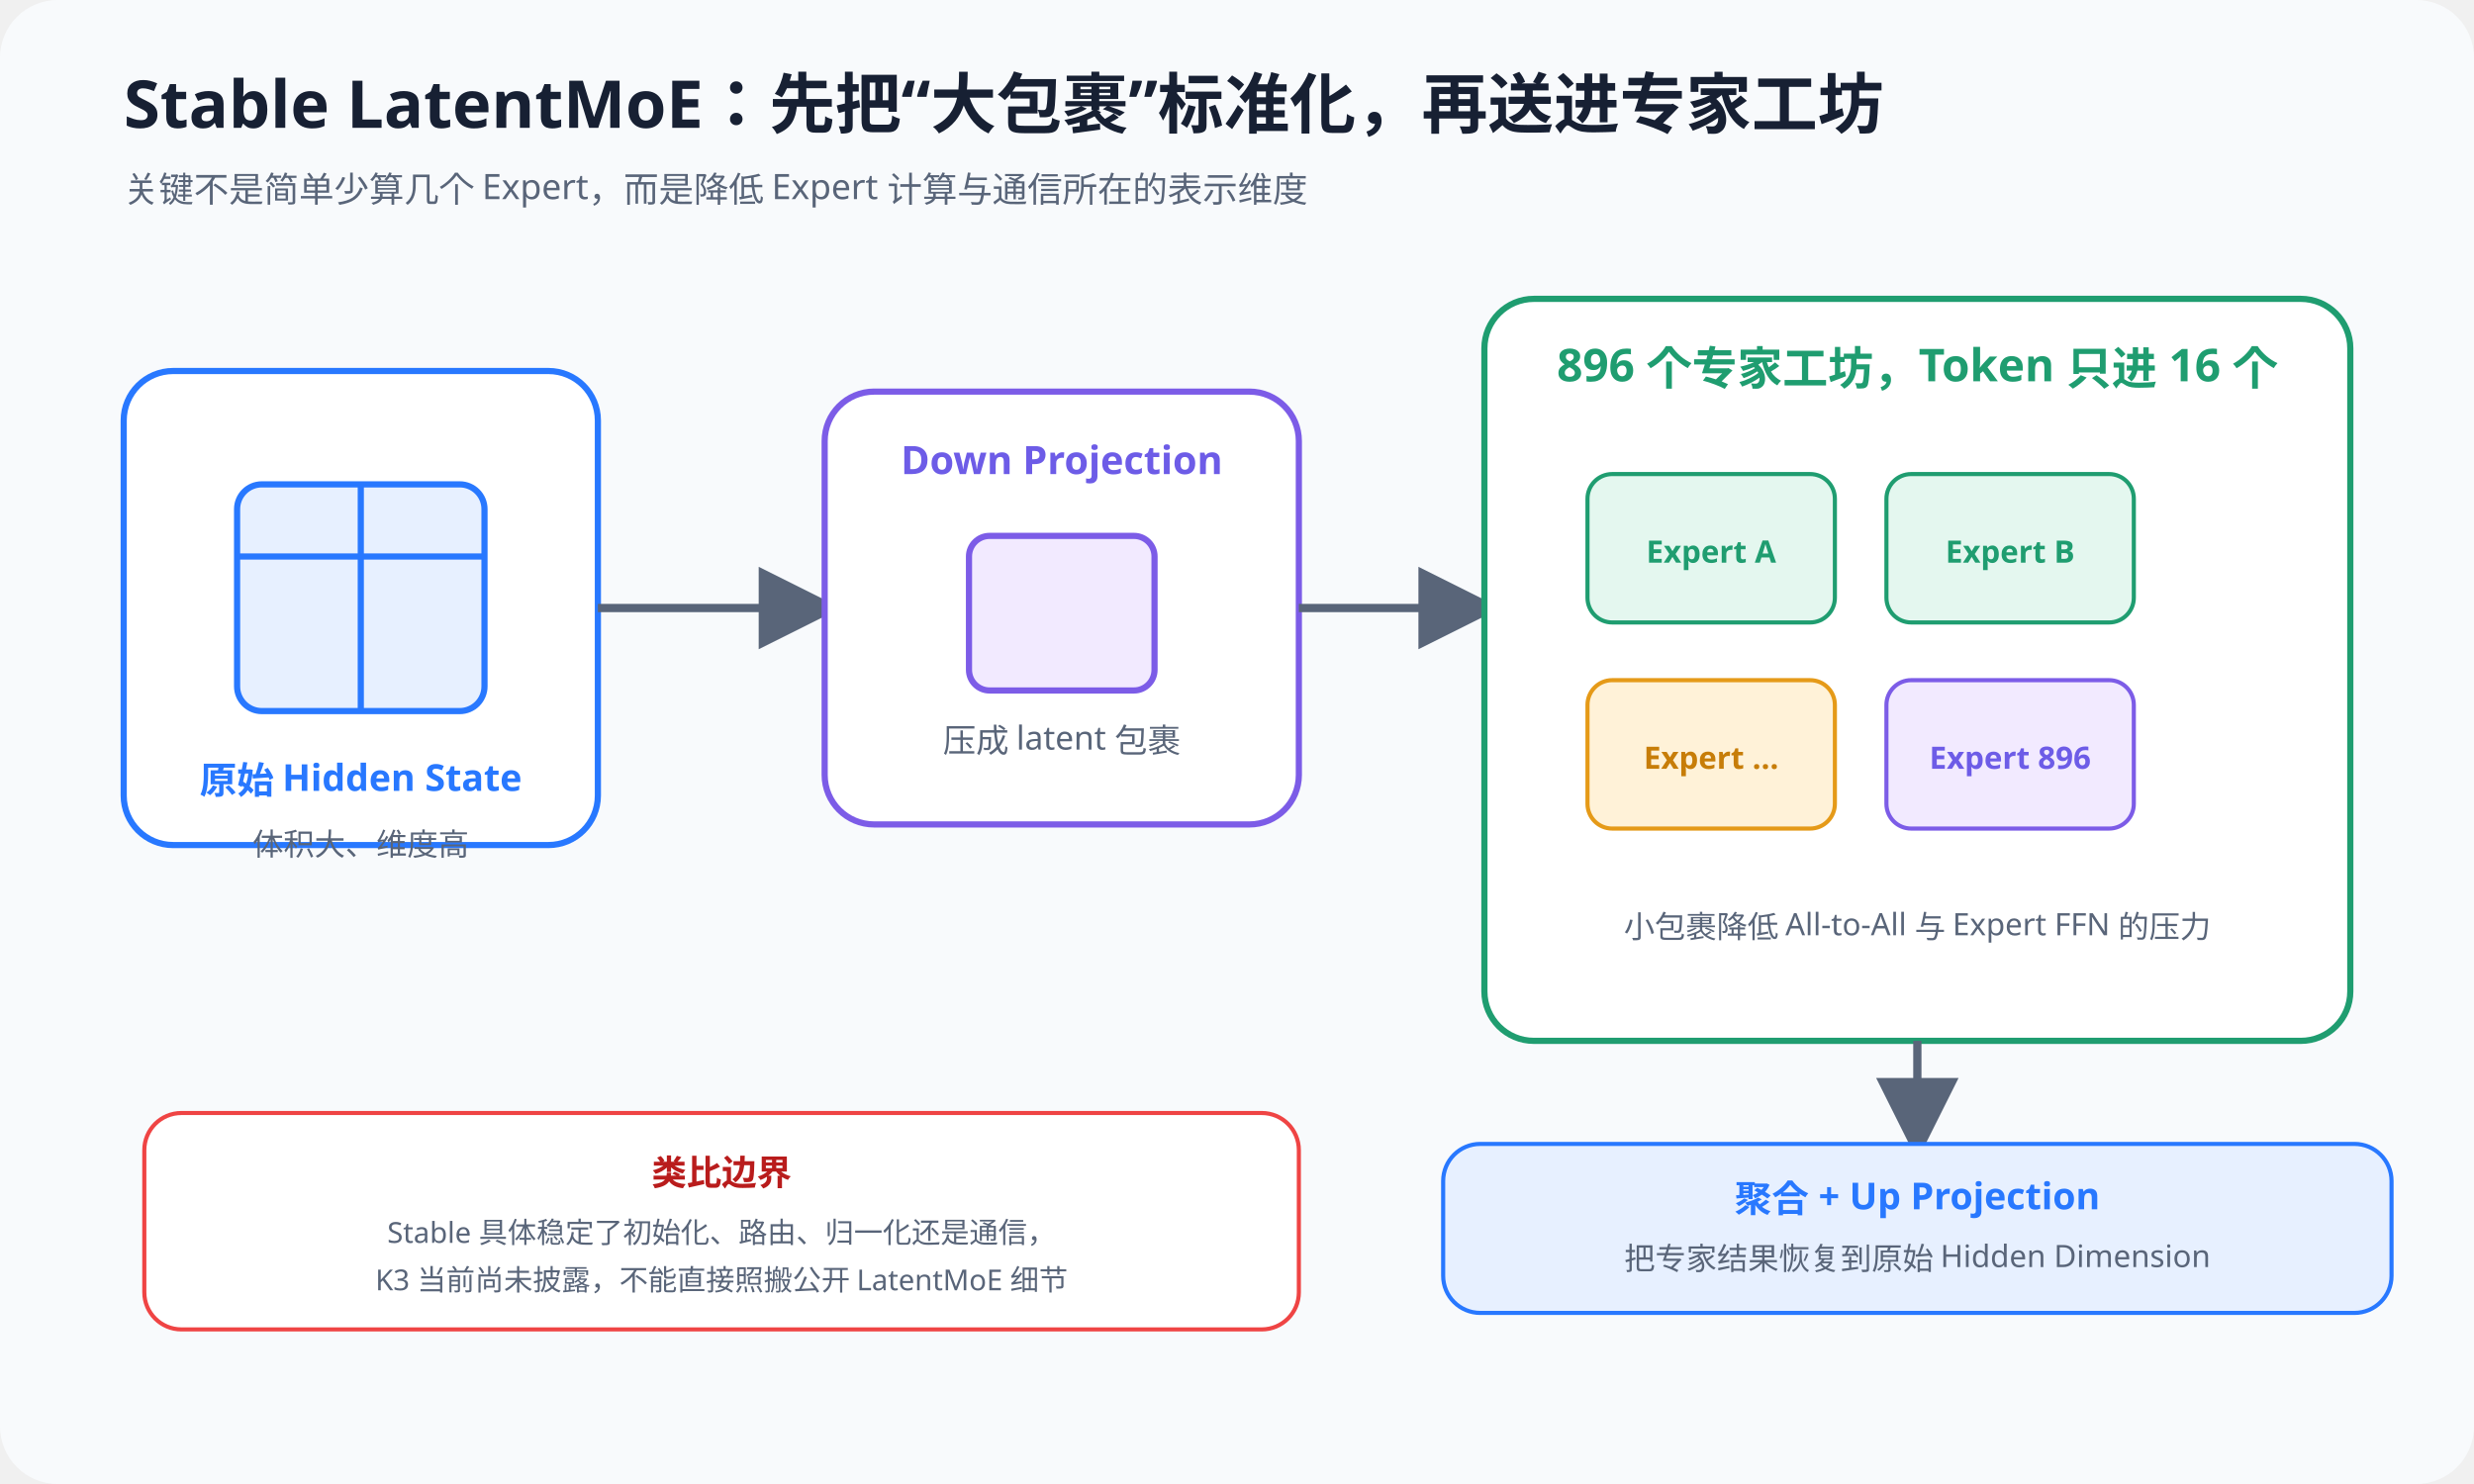
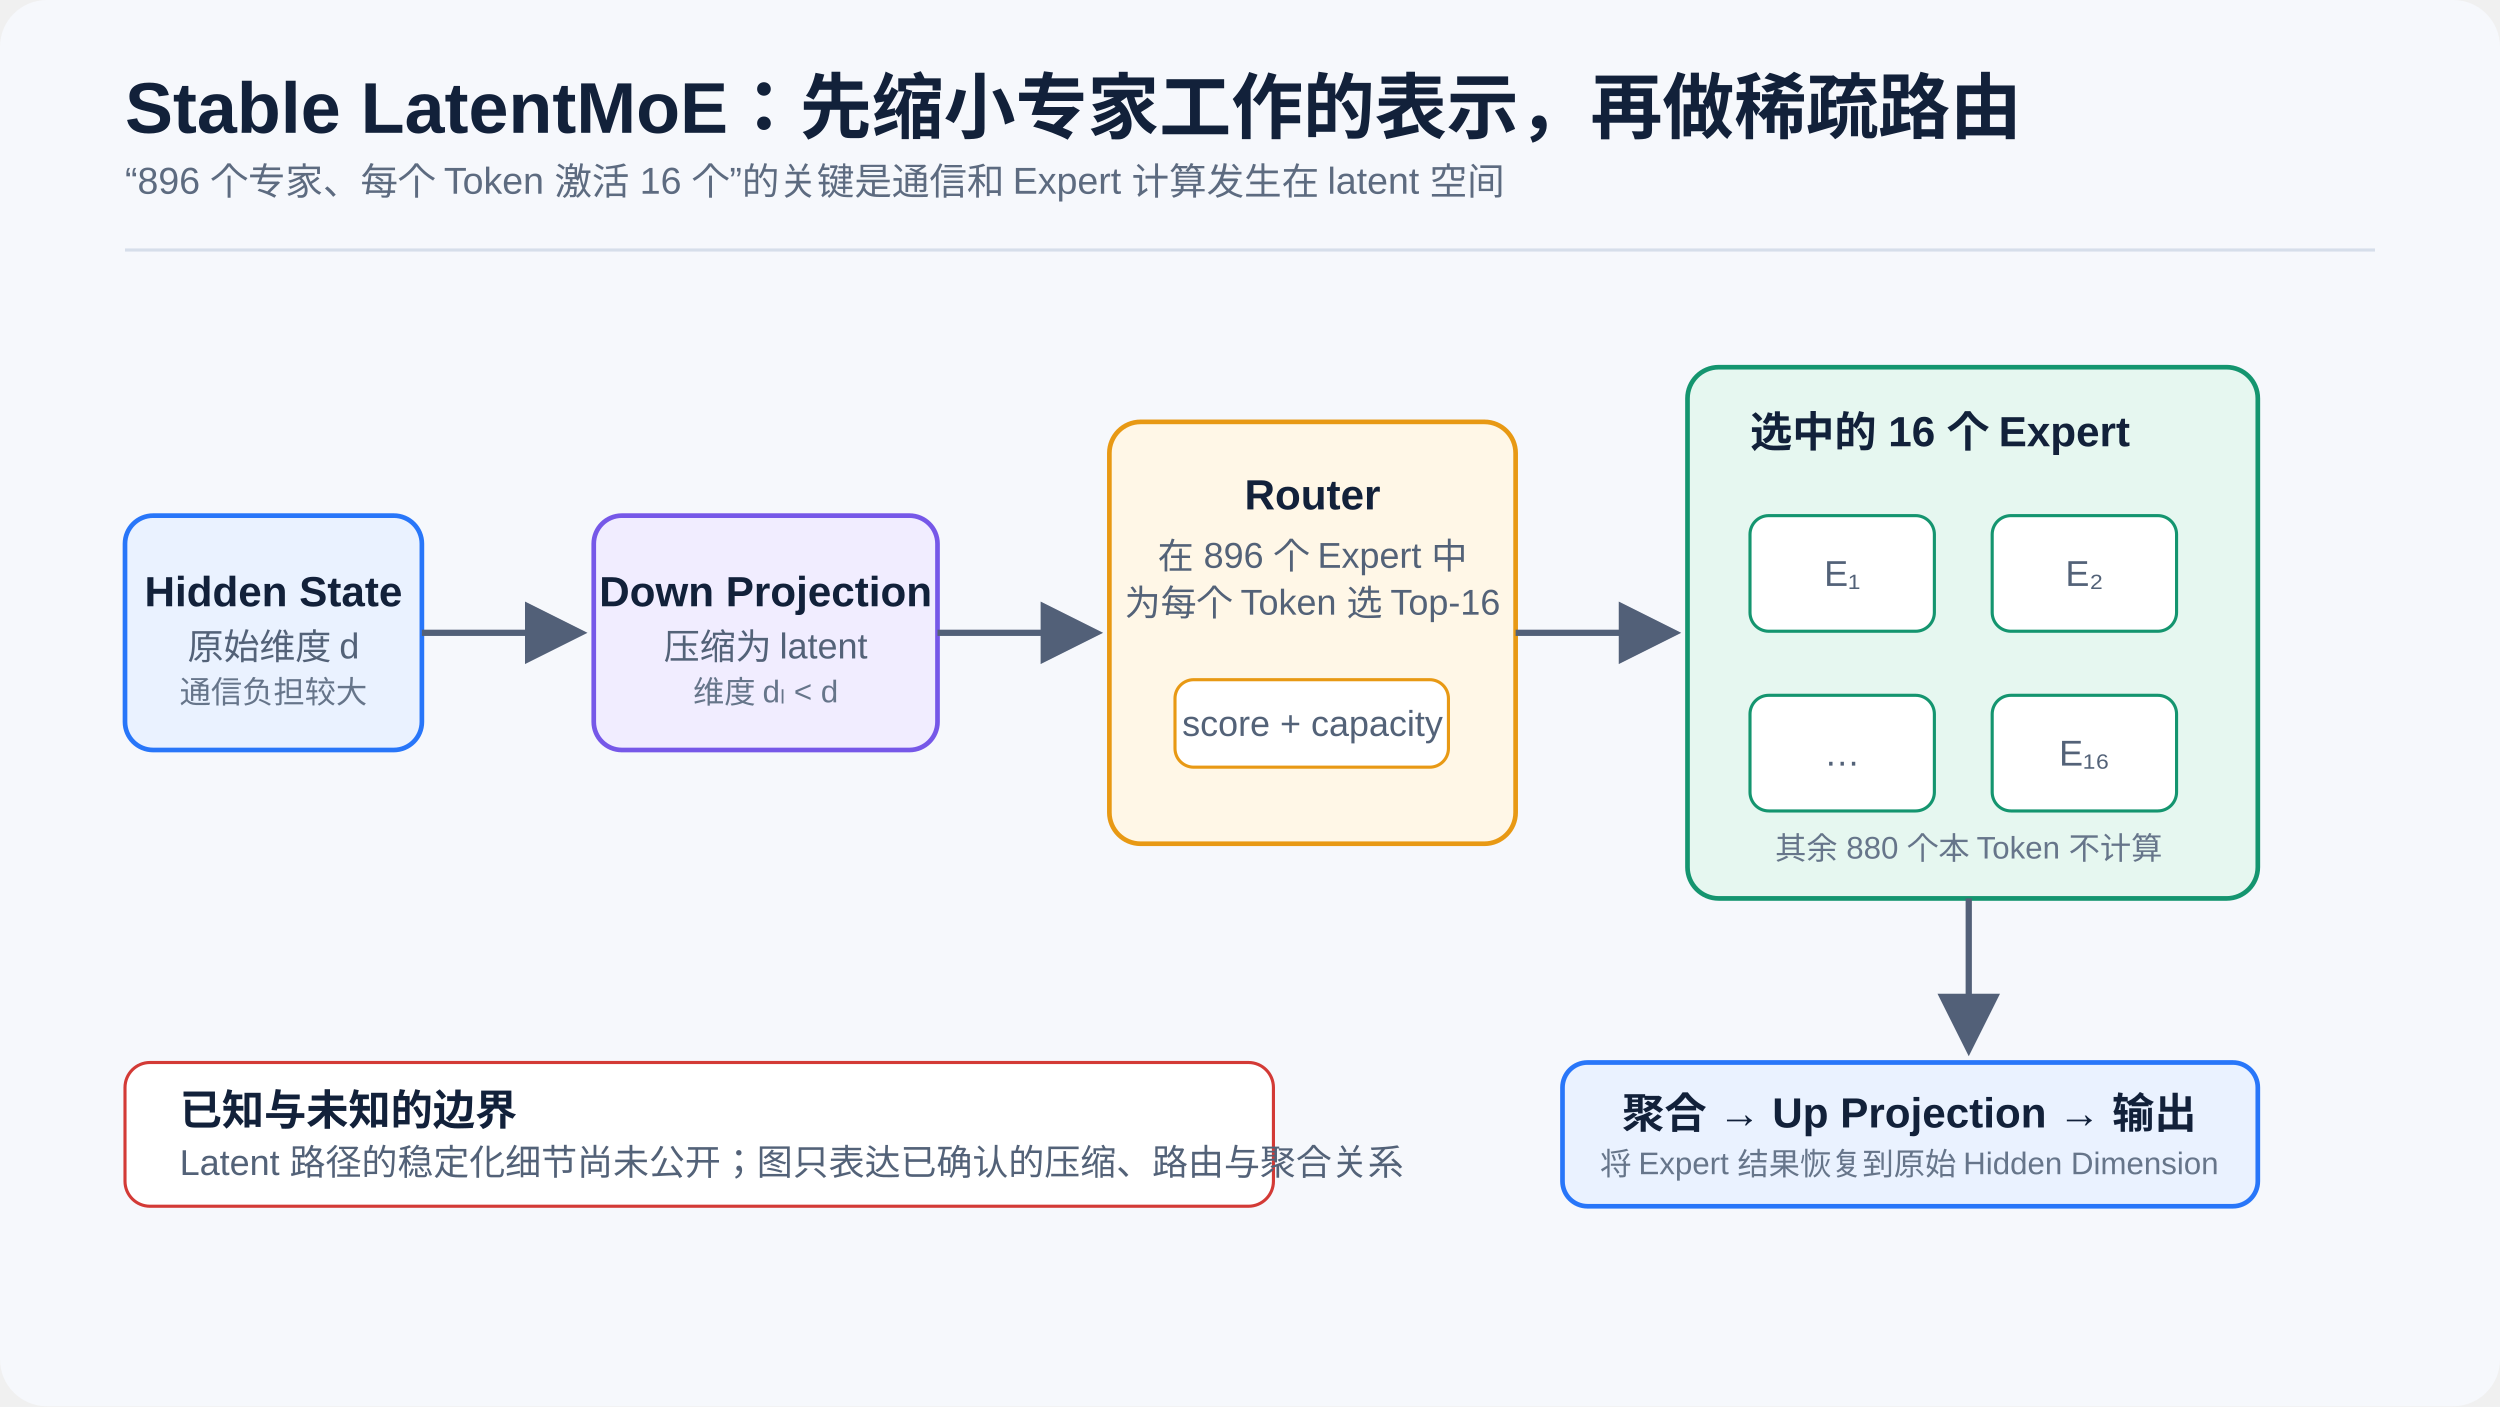
- <svg xmlns="http://www.w3.org/2000/svg" viewBox="0 0 1200 720" width="1200" height="720">
+ <svg xmlns="http://www.w3.org/2000/svg" viewBox="0 0 1600 900" role="img" aria-labelledby="title desc">
  <defs>
    <marker id="a" markerWidth="10" markerHeight="10" refX="8" refY="5" orient="auto">
-       <path d="M0 0L10 5L0 10Z" fill="#596579" />
+       <path d="M0 0L10 5L0 10z" fill="#526078" />
    </marker>
+     <style>text{font-family:Arial,'Microsoft YaHei',sans-serif;fill:#12213a}.t{font-size:46px;font-weight:700}.s{font-size:24px;fill:#5d6b80}.h{font-size:27px;font-weight:700}.b{font-size:23px;fill:#536278}.k{font-size:20px;fill:#66758a}.line{stroke:#526078;stroke-width:4;fill:none;marker-end:url(#a)}</style>
  </defs>
-   <rect width="1200" height="720" rx="28" fill="#f8fafc" />
-   <text x="60" y="62" font-family="system-ui,'Microsoft YaHei'" font-size="32" font-weight="700" fill="#172033">Stable LatentMoE：先把“大包裹”标准化，再送进专家工坊</text>
-   <text x="60" y="98" font-family="system-ui,'Microsoft YaHei'" font-size="17" fill="#596579">关键不是简单少算几个 Expert，而是降低 Expert 计算与通信所在的表示维度</text>
-   <rect x="60" y="180" width="230" height="230" rx="24" fill="#fff" stroke="#2878ff" stroke-width="3" />
-   <rect x="115" y="235" width="120" height="110" rx="12" fill="#e7f0ff" stroke="#2878ff" stroke-width="3" />
-   <line x1="115" y1="270" x2="235" y2="270" stroke="#2878ff" stroke-width="3" />
-   <line x1="175" y1="235" x2="175" y2="345" stroke="#2878ff" stroke-width="3" />
-   <text x="175" y="385" text-anchor="middle" font-family="system-ui,'Microsoft YaHei'" font-size="18" font-weight="700" fill="#2878ff">原始 Hidden State</text>
-   <text x="175" y="415" text-anchor="middle" font-family="system-ui,'Microsoft YaHei'" font-size="15" fill="#596579">体积大、维度高</text>
-   <line x1="290" y1="295" x2="400" y2="295" stroke="#596579" stroke-width="4" marker-end="url(#a)" />
-   <rect x="400" y="190" width="230" height="210" rx="24" fill="#fff" stroke="#7c5ce7" stroke-width="3" />
-   <text x="515" y="230" text-anchor="middle" font-family="system-ui,'Microsoft YaHei'" font-size="19" font-weight="700" fill="#6d5ce7">Down Projection</text>
-   <rect x="470" y="260" width="90" height="75" rx="10" fill="#f2eaff" stroke="#7c5ce7" stroke-width="3" />
-   <text x="515" y="365" text-anchor="middle" font-family="system-ui,'Microsoft YaHei'" font-size="16" fill="#596579">压成 latent 包裹</text>
-   <line x1="630" y1="295" x2="720" y2="295" stroke="#596579" stroke-width="4" marker-end="url(#a)" />
-   <rect x="720" y="145" width="420" height="360" rx="24" fill="#fff" stroke="#1f9d70" stroke-width="3" />
-   <text x="930" y="185" text-anchor="middle" font-family="system-ui,'Microsoft YaHei'" font-size="22" font-weight="700" fill="#1f9d70">896 个专家工坊，Token 只进 16 个</text>
-   <g font-family="system-ui,'Microsoft YaHei'" font-size="15" text-anchor="middle" font-weight="700">
-     <rect x="770" y="230" width="120" height="72" rx="12" fill="#e4f7ef" stroke="#1f9d70" stroke-width="2" />
-     <text x="830" y="273" fill="#1f9d70">Expert A</text>
-     <rect x="915" y="230" width="120" height="72" rx="12" fill="#e4f7ef" stroke="#1f9d70" stroke-width="2" />
-     <text x="975" y="273" fill="#1f9d70">Expert B</text>
-     <rect x="770" y="330" width="120" height="72" rx="12" fill="#fff2d8" stroke="#e59a18" stroke-width="2" />
-     <text x="830" y="373" fill="#c77d08">Expert ...</text>
-     <rect x="915" y="330" width="120" height="72" rx="12" fill="#f2eaff" stroke="#7c5ce7" stroke-width="2" />
-     <text x="975" y="373" fill="#6d5ce7">Expert 896</text>
+   <rect width="1600" height="900" rx="30" fill="#f6f8fc" />
+   <text x="80" y="85" class="t">Stable LatentMoE：先缩小专家工作的表示，再做稀疏路由</text>
+   <text x="80" y="124" class="s">“896 个专家、每个 Token 激活 16 个”的关键是通信和 Expert 计算发生在 latent 空间</text>
+   <path d="M80 160H1520" stroke="#d6deea" stroke-width="2" />
+   <rect x="80" y="330" width="190" height="150" rx="18" fill="#eaf2ff" stroke="#2876f9" stroke-width="3" />
+   <text x="175" y="388" text-anchor="middle" class="h" fill="#1965db">Hidden State</text>
+   <text x="175" y="422" text-anchor="middle" class="b">原始维度 d</text>
+   <text x="175" y="450" text-anchor="middle" class="k">通信负担较大</text>
+   <rect x="380" y="330" width="220" height="150" rx="18" fill="#f1edff" stroke="#7658e8" stroke-width="3" />
+   <text x="490" y="388" text-anchor="middle" class="h" fill="#6347d4">Down Projection</text>
+   <text x="490" y="422" text-anchor="middle" class="b">压缩为 latent</text>
+   <text x="490" y="450" text-anchor="middle" class="k">维度 dₗ &lt; d</text>
+   <path d="M270 405H368" class="line" />
+   <rect x="710" y="270" width="260" height="270" rx="20" fill="#fff7e7" stroke="#e89914" stroke-width="3" />
+   <text x="840" y="326" text-anchor="middle" class="h" fill="#d58000">Router</text>
+   <text x="840" y="364" text-anchor="middle" class="b">在 896 个 Expert 中</text>
+   <text x="840" y="394" text-anchor="middle" class="b">为每个 Token 选 Top-16</text>
+   <rect x="752" y="435" width="175" height="56" rx="12" fill="#fff" stroke="#e89914" stroke-width="2" />
+   <text x="840" y="471" text-anchor="middle" class="b">score + capacity</text>
+   <path d="M600 405H698" class="line" />
+   <rect x="1080" y="235" width="365" height="340" rx="20" fill="#e6f7f0" stroke="#14956f" stroke-width="3" />
+   <text x="1120" y="286" class="h" fill="#108264">选中的 16 个 Expert</text>
+   <g fill="#fff" stroke="#14956f" stroke-width="2">
+     <rect x="1120" y="330" width="118" height="74" rx="12" />
+     <rect x="1275" y="330" width="118" height="74" rx="12" />
+     <rect x="1120" y="445" width="118" height="74" rx="12" />
+     <rect x="1275" y="445" width="118" height="74" rx="12" />
  </g>
-   <text x="930" y="455" text-anchor="middle" font-family="system-ui,'Microsoft YaHei'" font-size="15" fill="#596579">小包裹降低 All-to-All 与 Expert FFN 的压力</text>
-   <line x1="930" y1="505" x2="930" y2="555" stroke="#596579" stroke-width="4" marker-end="url(#a)" />
-   <rect x="700" y="555" width="460" height="82" rx="18" fill="#e7f0ff" stroke="#2878ff" stroke-width="2" />
-   <text x="930" y="588" text-anchor="middle" font-family="system-ui,'Microsoft YaHei'" font-size="18" font-weight="700" fill="#2878ff">聚合 + Up Projection</text>
-   <text x="930" y="616" text-anchor="middle" font-family="system-ui,'Microsoft YaHei'" font-size="15" fill="#596579">把专家结果恢复到原始 Hidden Dimension</text>
-   <rect x="70" y="540" width="560" height="105" rx="18" fill="#fff" stroke="#ef4444" stroke-width="2" />
-   <text x="350" y="575" text-anchor="middle" font-family="system-ui,'Microsoft YaHei'" font-size="17" font-weight="700" fill="#b91c1c">类比边界</text>
-   <text x="350" y="603" text-anchor="middle" font-family="system-ui,'Microsoft YaHei'" font-size="14" fill="#596579">Stable 具体稳定了初始化、路由、归一化还是通信，</text>
-   <text x="350" y="626" text-anchor="middle" font-family="system-ui,'Microsoft YaHei'" font-size="14" fill="#596579">K3 当前尚未披露，不能直接照搬公开 LatentMoE 细节</text>
+   <text x="1179" y="375" text-anchor="middle" class="b">E₁</text>
+   <text x="1334" y="375" text-anchor="middle" class="b">E₂</text>
+   <text x="1179" y="490" text-anchor="middle" class="b">…</text>
+   <text x="1334" y="490" text-anchor="middle" class="b">E₁₆</text>
+   <text x="1260" y="550" text-anchor="middle" class="k">其余 880 个本 Token 不计算</text>
+   <path d="M970 405H1068" class="line" />
+   <rect x="1000" y="680" width="445" height="92" rx="16" fill="#eaf2ff" stroke="#2876f9" stroke-width="3" />
+   <text x="1222" y="722" text-anchor="middle" class="h" fill="#1965db">聚合 → Up Projection → 输出</text>
+   <text x="1222" y="752" text-anchor="middle" class="k">将 Expert 结果恢复到原始 Hidden Dimension</text>
+   <path d="M1260 575V668" class="line" />
+   <rect x="80" y="680" width="735" height="92" rx="16" fill="#fff" stroke="#d33a36" stroke-width="2" />
+   <text x="115" y="720" class="h" fill="#b72825">已知与未知的边界</text>
+   <text x="115" y="752" class="b">Latent 路径的稳定化细节尚未公开；图只表达已确认的压缩、路由与聚合关系</text>
</svg>
